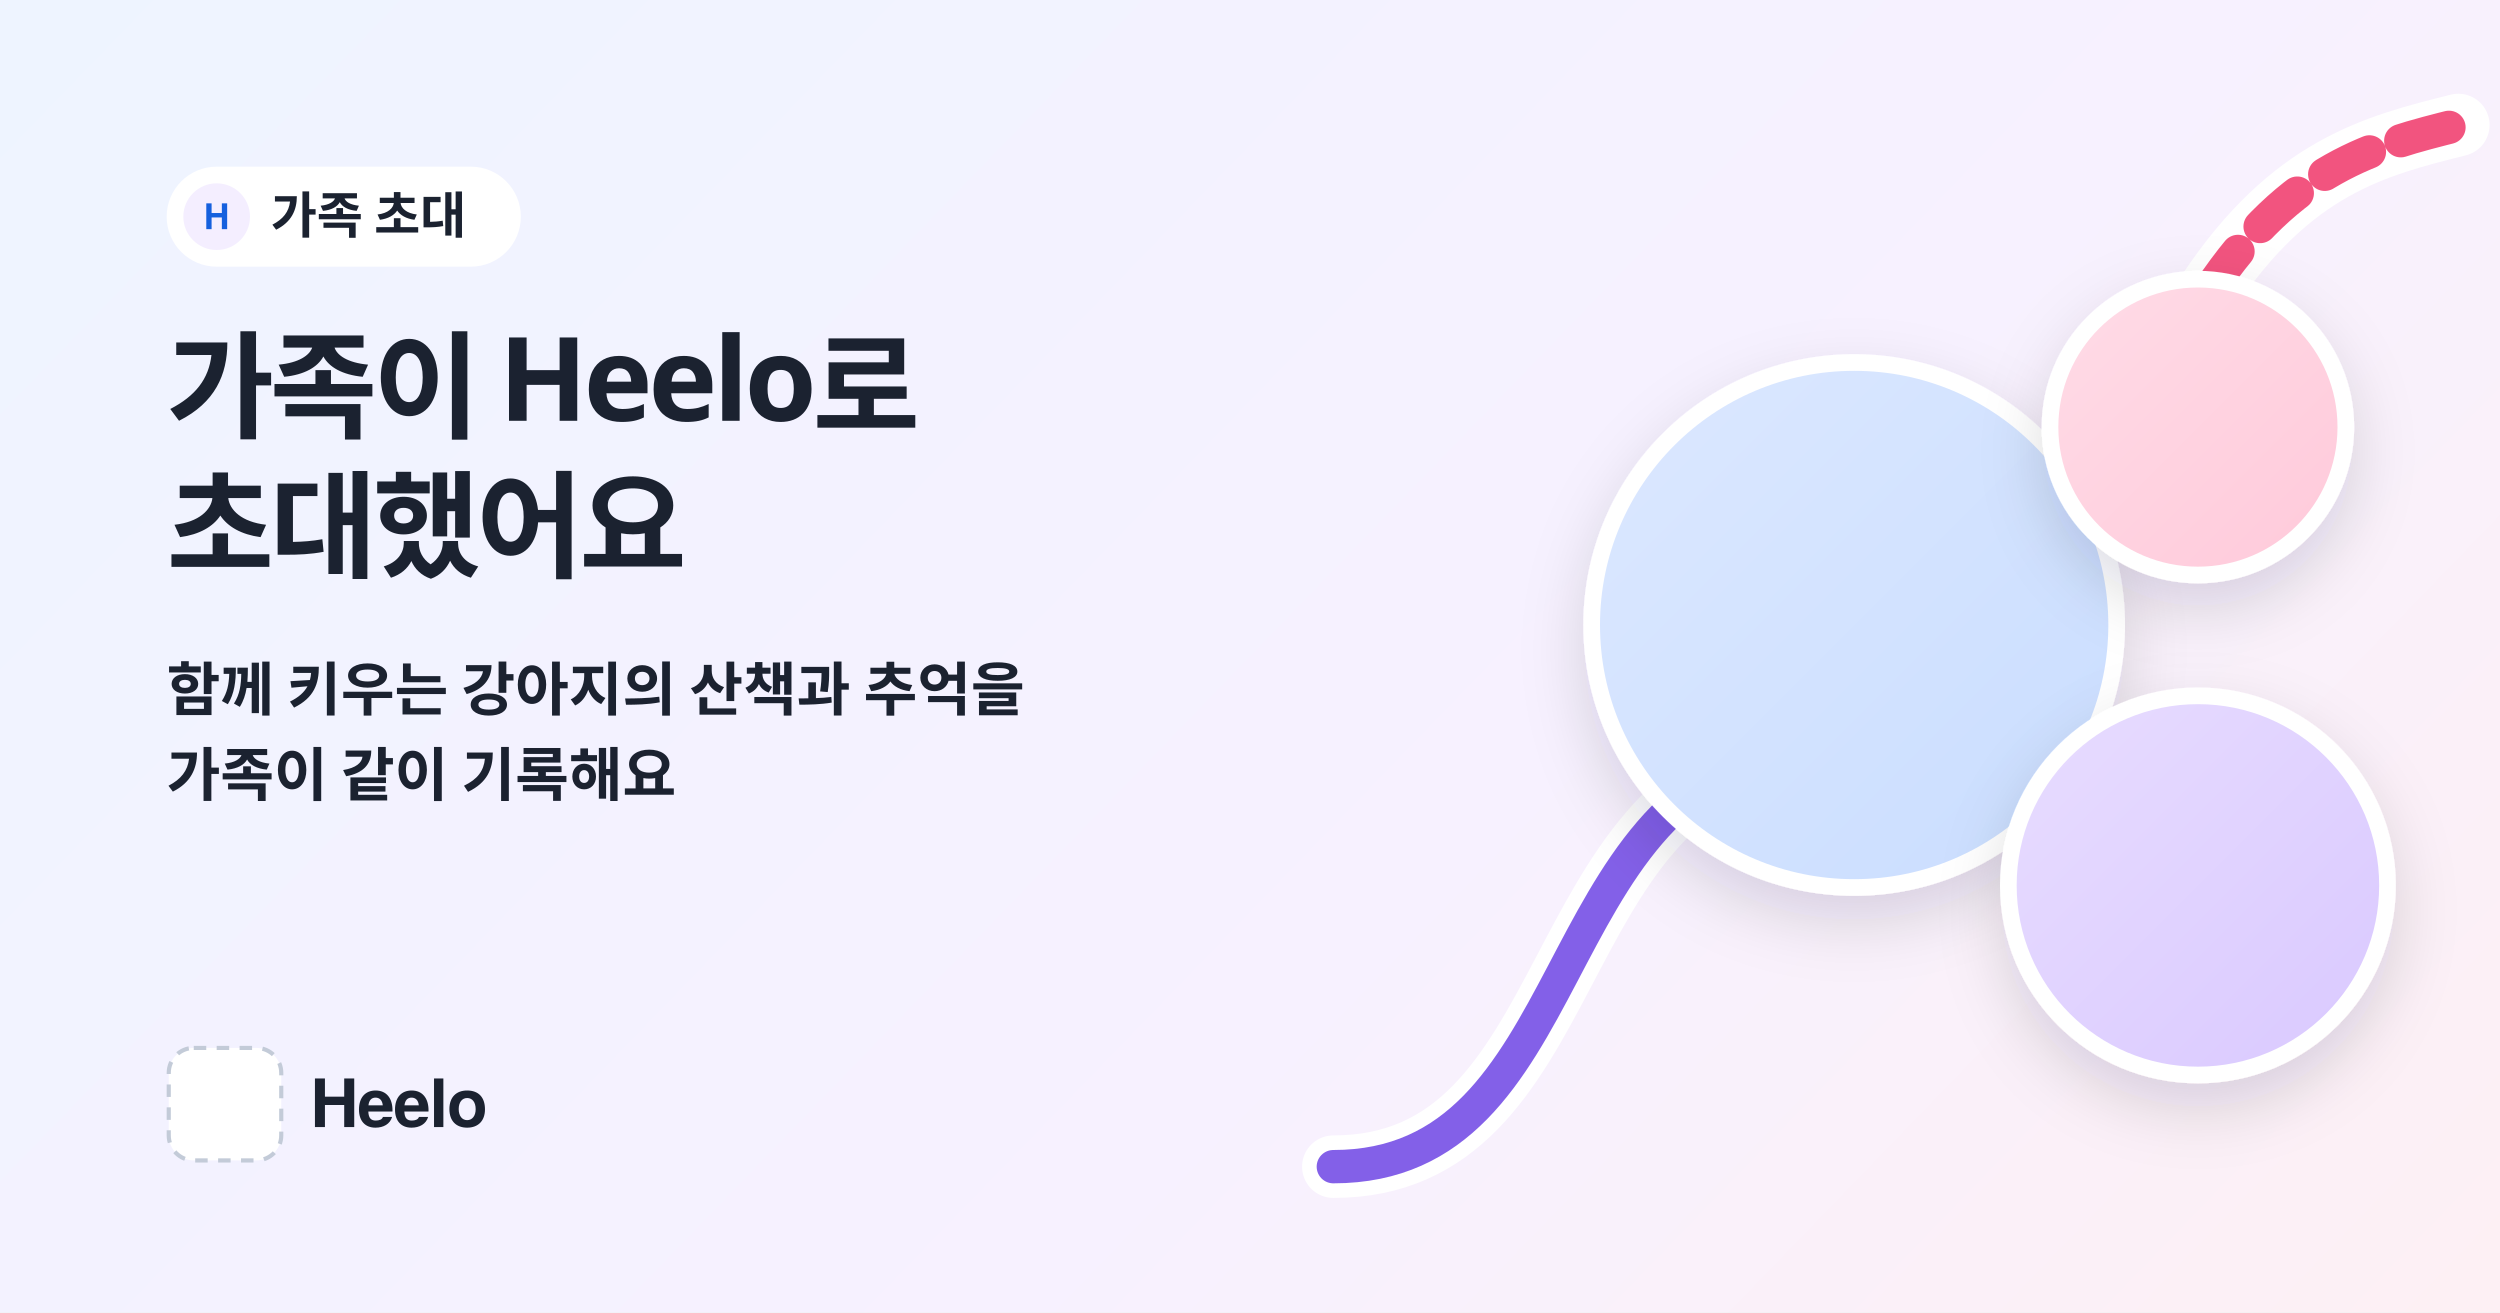
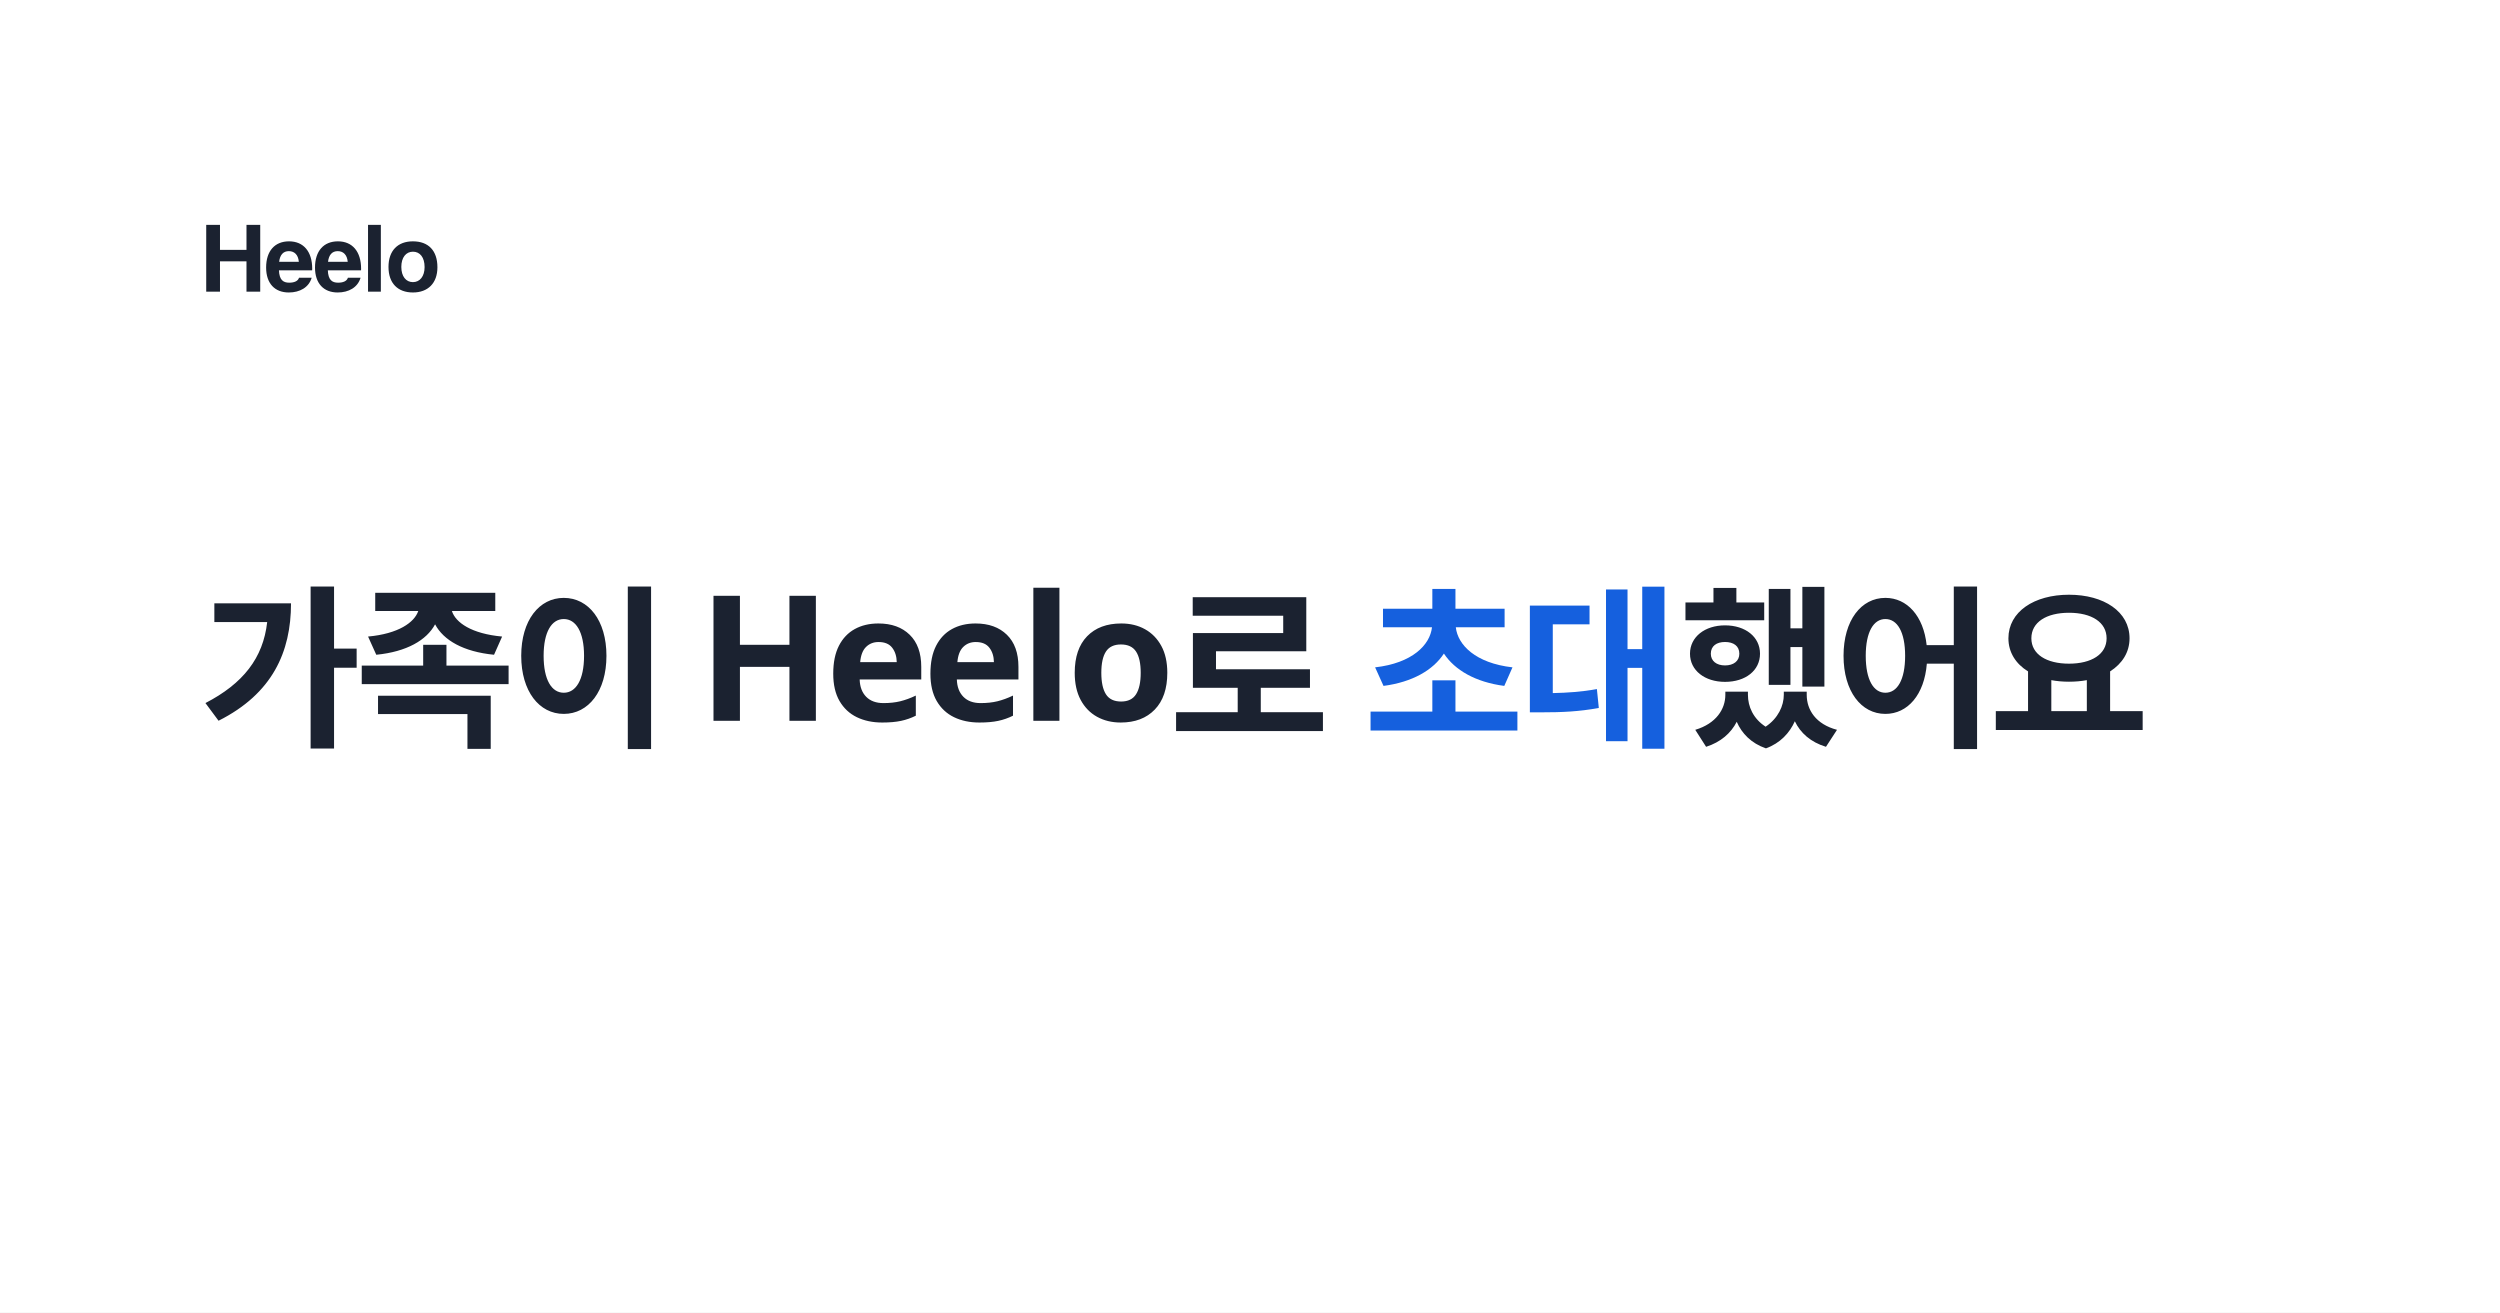
<svg xmlns="http://www.w3.org/2000/svg" width="1200" height="630" viewBox="0 0 1200 630">
-   <defs>
-     <linearGradient id="bg" gradientUnits="userSpaceOnUse" x1="140" y1="-130" x2="1060" y2="760">
-       <stop offset="0" stop-color="#EEF4FF" />
-       <stop offset=".6" stop-color="#F7F1FF" />
-       <stop offset="1" stop-color="#FDF0F4" />
-     </linearGradient>
-     <linearGradient id="a1" x1="0" y1="0" x2="1" y2="1">
-       <stop offset="0" stop-color="#DCE8FF" />
-       <stop offset="1" stop-color="#C9DDFF" />
-     </linearGradient>
-     <linearGradient id="a2" x1="0" y1="0" x2="1" y2="1">
-       <stop offset="0" stop-color="#E8DDFF" />
-       <stop offset="1" stop-color="#D9C8FF" />
-     </linearGradient>
-     <linearGradient id="a3" x1="0" y1="0" x2="1" y2="1">
-       <stop offset="0" stop-color="#FFDCE7" />
-       <stop offset="1" stop-color="#FFC9DA" />
-     </linearGradient>
-     <filter id="sh" x="-30%" y="-30%" width="160%" height="170%">
-       <feDropShadow dx="0" dy="12" stdDeviation="15" flood-color="#1B2230" flood-opacity=".14" />
-     </filter>
-   </defs>
-   <rect width="1200" height="630" fill="url(#bg)" />
-   <g fill="none" stroke-linecap="round" stroke-linejoin="round">
-     <path d="M640 560 C760 560 740 380 860 360 S1000 250 1060 140" stroke="#FFFFFF" stroke-width="30" />
-     <path d="M640 560 C760 560 740 380 860 360 S1000 250 1060 140" stroke="#8360E8" stroke-width="16" />
-     <path d="M1060 140 C1100 80 1140 70 1180 60" stroke="#FFFFFF" stroke-width="30" />
-     <path d="M1060 140 C1100 80 1140 70 1180 60" stroke="#F2547F" stroke-width="16" stroke-dasharray="24 16" />
+   <rect width="1200" height="630" fill="#FFFFFF" />
+   <g font-family="Apple SD Gothic Neo, Pretendard, sans-serif">
+     <text x="96" y="140" font-size="44" font-weight="900" letter-spacing="-1" fill="#1B2230" font-family="Avenir Next, Helvetica Neue, sans-serif">Heelo</text>
+     <text x="96" y="352" font-size="84" font-weight="900" letter-spacing="-3" fill="#1B2230">가족이 Heelo로 <tspan fill="#1560DE">초대</tspan>했어요</text>
  </g>
-   <g font-family="Apple SD Gothic Neo, Pretendard, sans-serif" fill="#1B2230">
-     <rect x="80" y="80" width="170" height="48" rx="24" fill="#FFFFFF" />
-     <circle cx="104" cy="104" r="16" fill="#F4EEFF" />
-     <text x="104" y="110" font-size="17" font-weight="900" fill="#1560DE" text-anchor="middle" font-family="Avenir Next, Helvetica Neue, sans-serif">H</text>
-     <text x="130" y="112" font-size="24" font-weight="800">가족 초대</text>
-     <text x="80" y="206" font-size="56" font-weight="900" letter-spacing="-2">가족이 Heelo로</text>
-     <text x="80" y="273" font-size="56" font-weight="900" letter-spacing="-2">초대했어요</text>
-     <text x="80" y="341" font-size="28" font-weight="700">함께 키우는 강아지의 산책과 추억을</text>
-     <text x="80" y="382" font-size="28" font-weight="700">가족이 같이 기록해요</text>
-     <rect x="81" y="503" width="54" height="54" rx="12" fill="#FFFFFF" stroke="#C3CBD8" stroke-width="2" stroke-dasharray="6 5" />
-     <text x="149" y="541" font-size="32" font-weight="900" letter-spacing="-.5" font-family="Avenir Next, Helvetica Neue, sans-serif">Heelo</text>
-   </g>
-   <circle cx="890" cy="300" r="126" fill="url(#a1)" stroke="#FFFFFF" stroke-width="8" filter="url(#sh)" />
-   <circle cx="1055" cy="425" r="91" fill="url(#a2)" stroke="#FFFFFF" stroke-width="8" filter="url(#sh)" />
-   <circle cx="1055" cy="205" r="71" fill="url(#a3)" stroke="#FFFFFF" stroke-width="8" filter="url(#sh)" />
</svg>
